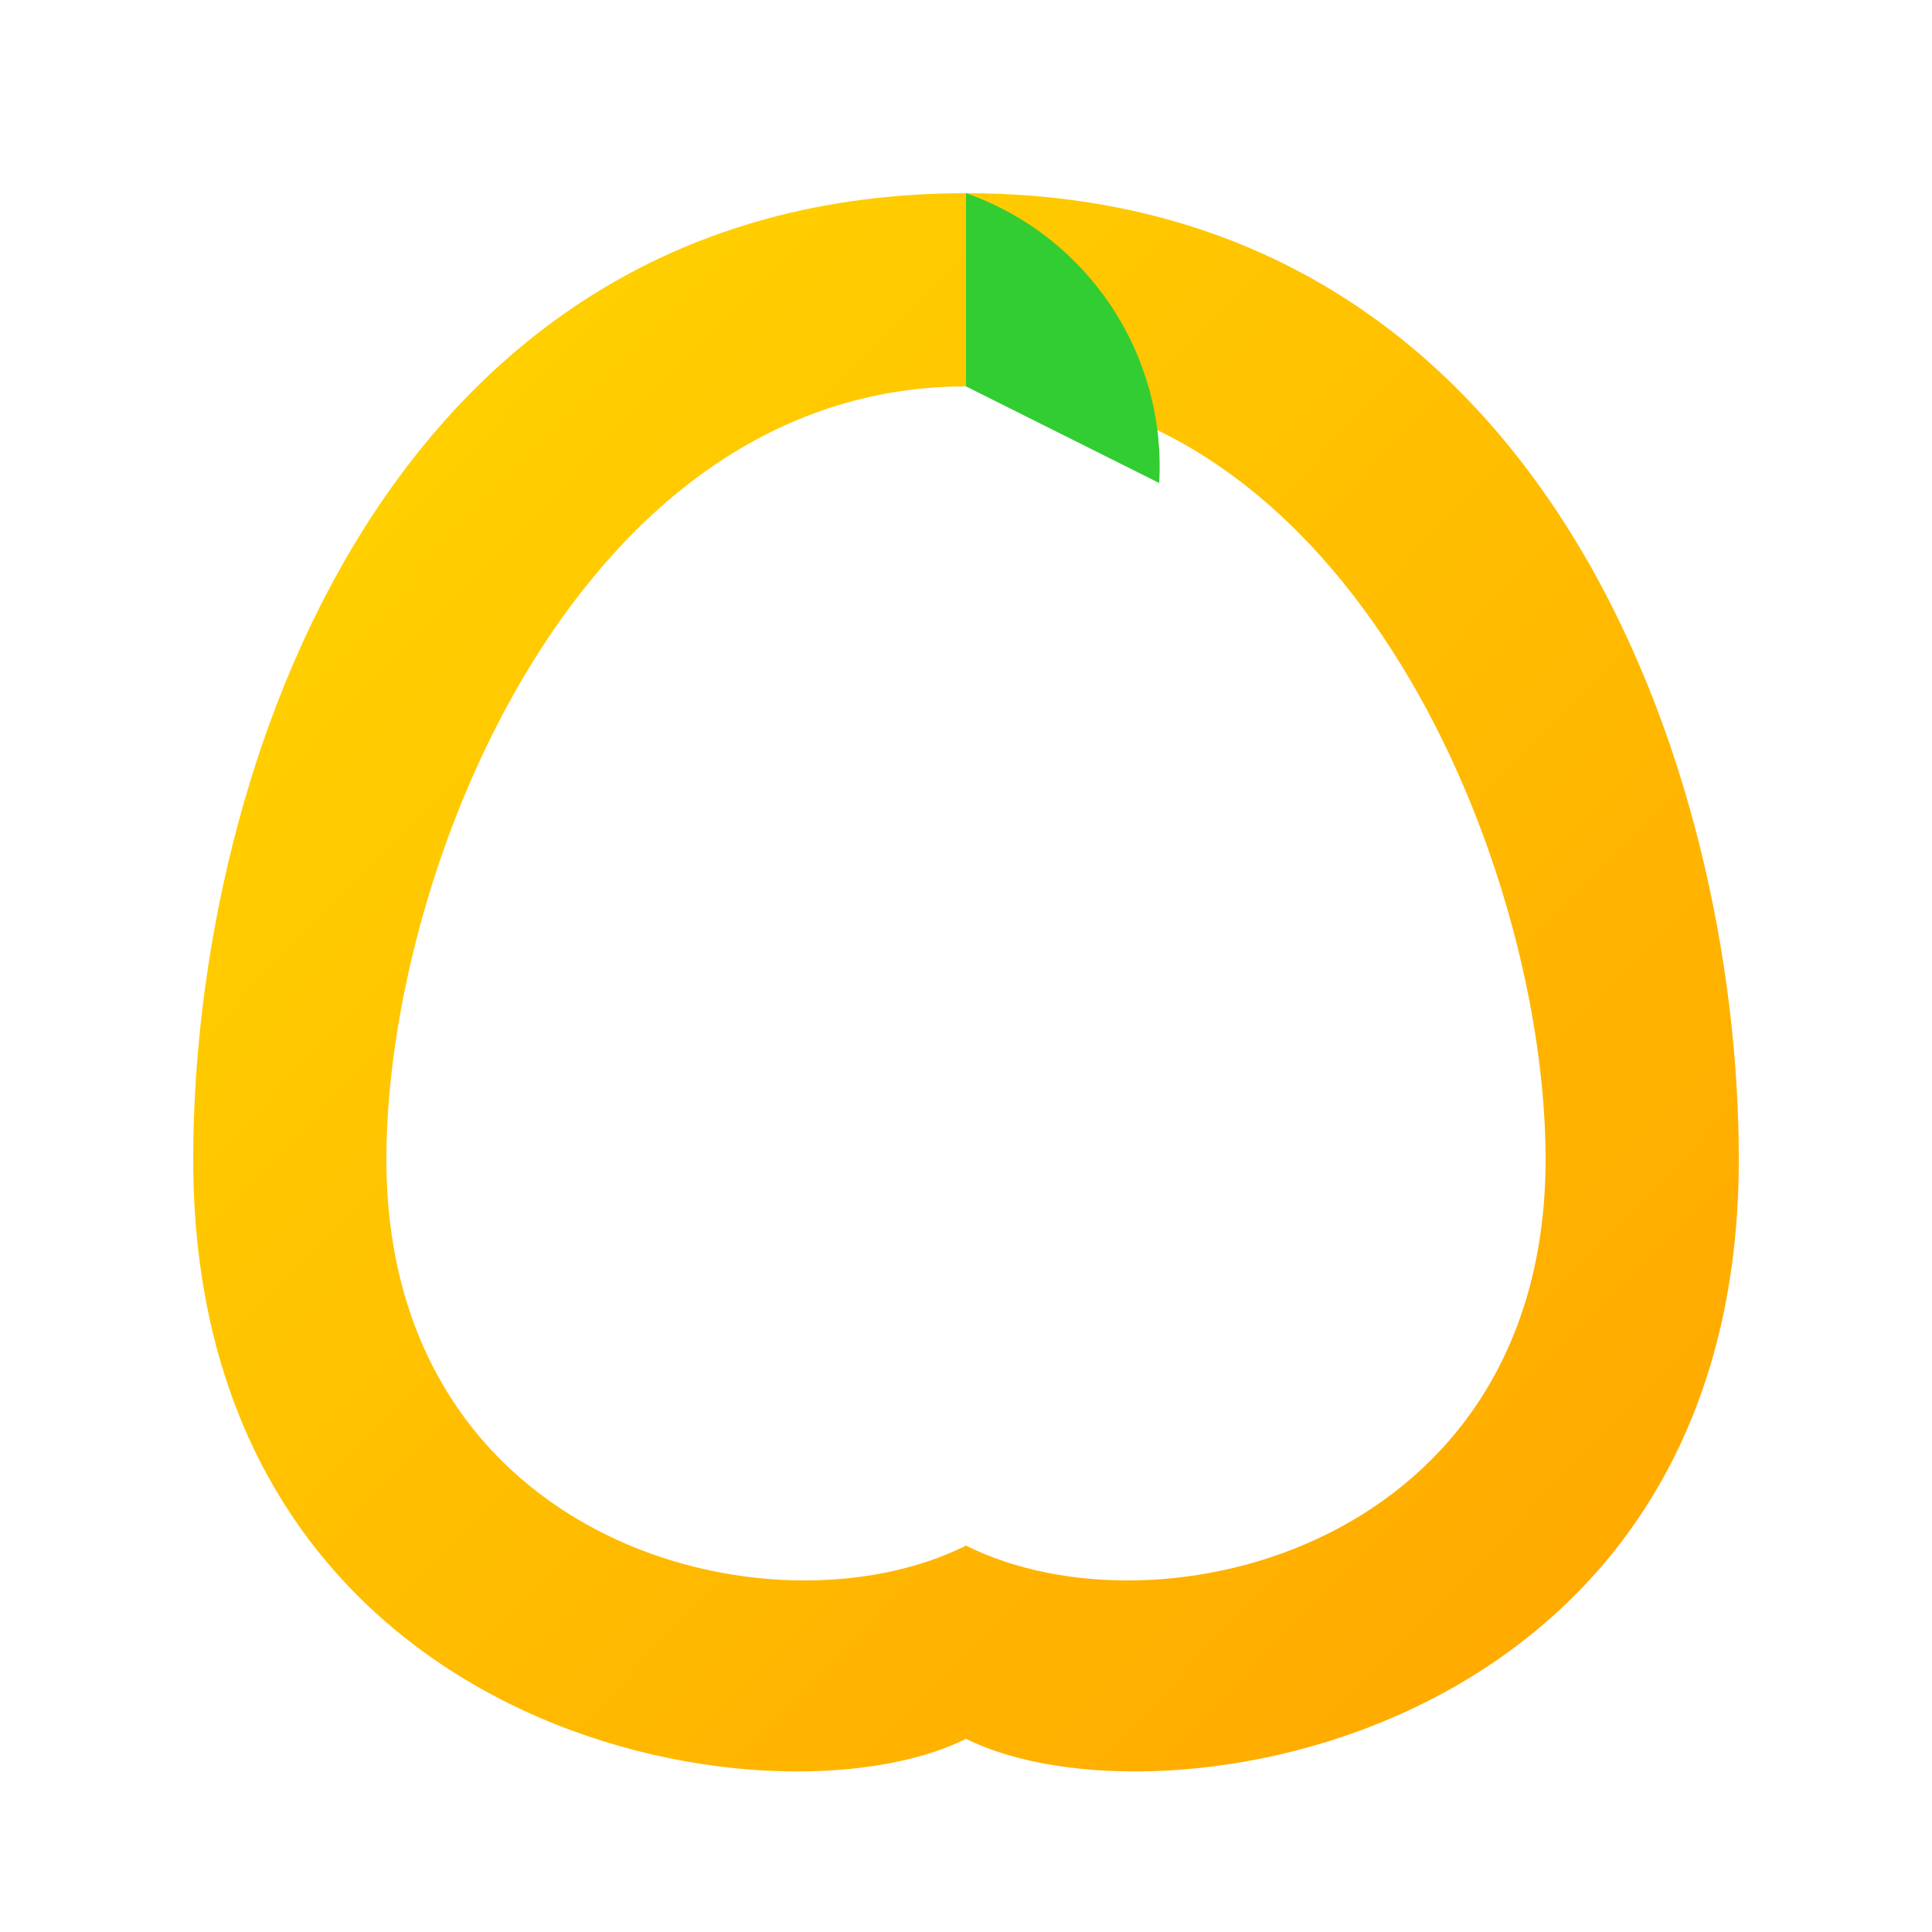
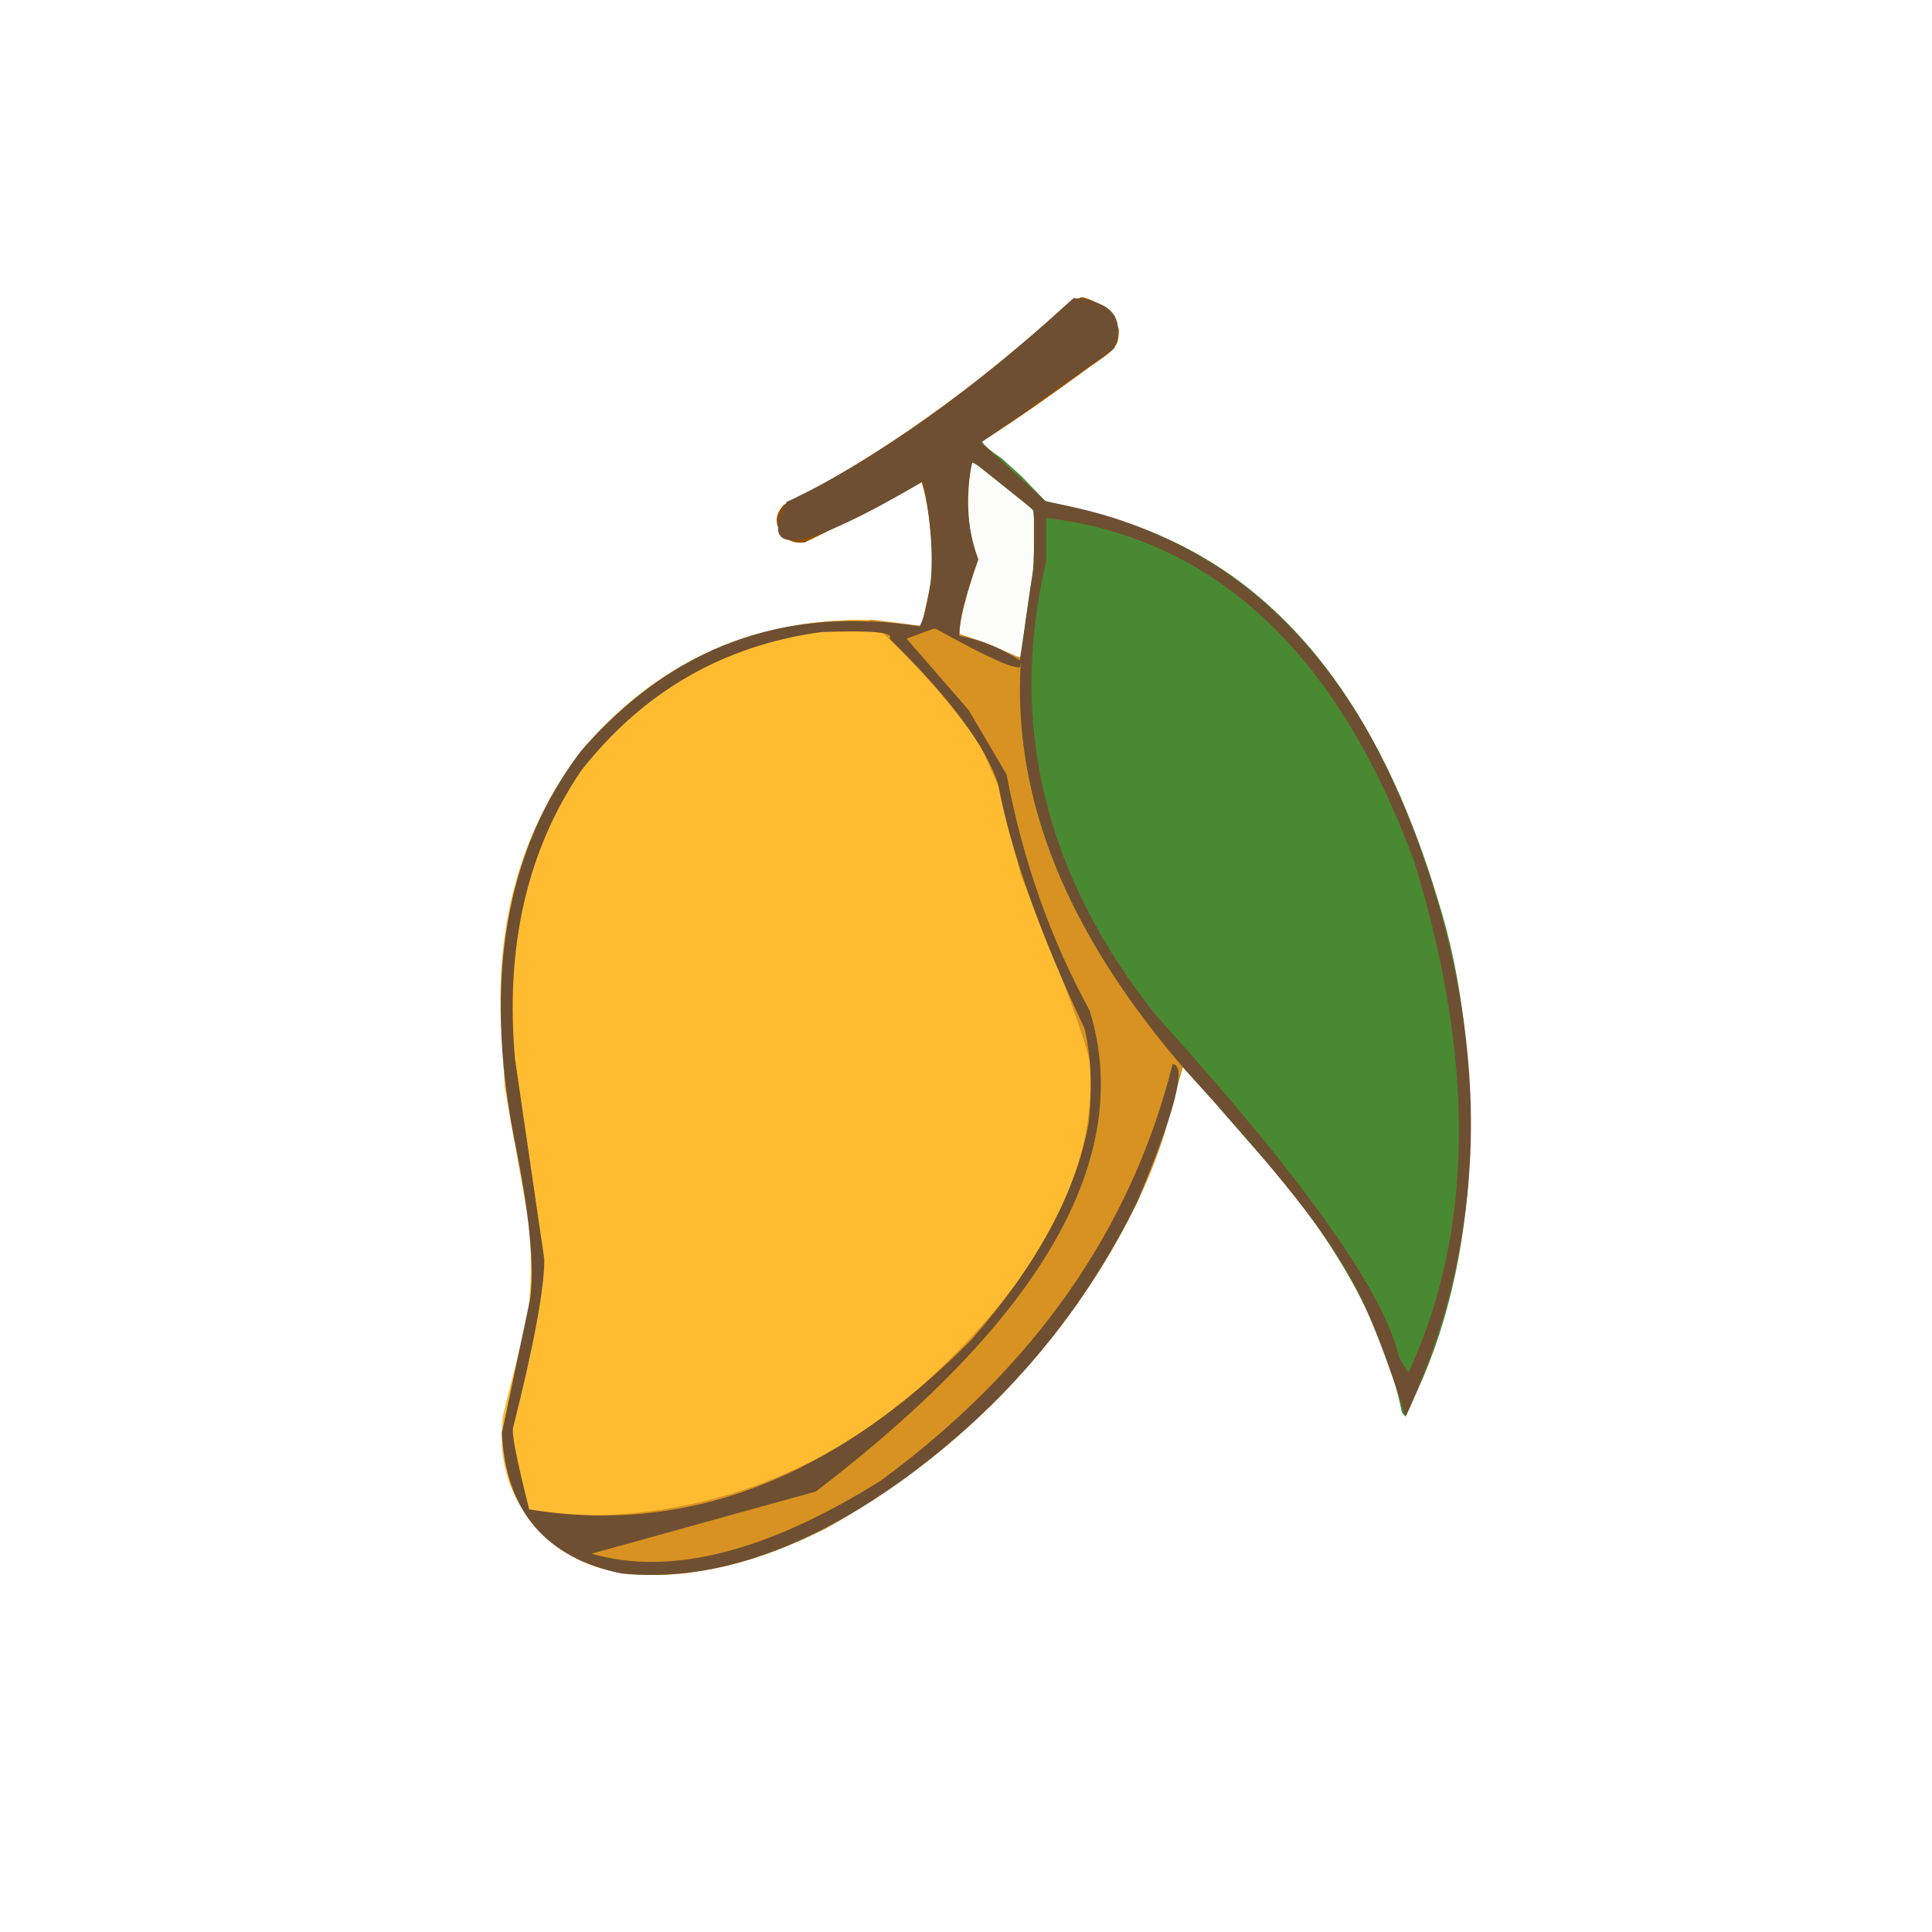
- <svg xmlns="http://www.w3.org/2000/svg" viewBox="0 0 100 100">
-   <defs>
-     <linearGradient id="mangoGradient" x1="0%" y1="0%" x2="100%" y2="100%">
-       <stop offset="0%" style="stop-color:#FFD700;stop-opacity:1" />
-       <stop offset="100%" style="stop-color:#FFA500;stop-opacity:1" />
-     </linearGradient>
-   </defs>
-   <path fill="url(#mangoGradient)" d="M50 10 C 20 10, 10 40, 10 60 C 10 90, 40 95, 50 90 C 60 95, 90 90, 90 60 C 90 40, 80 10, 50 10 z M 50 20 C 70 20, 80 45, 80 60 C 80 80, 60 85, 50 80 C 40 85, 20 80, 20 60 C 20 45, 30 20, 50 20 z" />
-   <path fill="#32CD32" d="M50 10 A 15 15 0 0 1 60 25 L 50 20 Z" />
+ <svg xmlns="http://www.w3.org/2000/svg" viewBox="0 0 1024 1024" width="1024" height="1024" style="margin:auto">
+   <g fill-rule="evenodd">
+     <g transform="scale(.5)">
+       <path fill="#D89221" d="m765 687q73-31 160-30l48 6 72-1h211v463l-11 36q-18 86-76 180-109 176-293 279-109 55-203 49-74-6-115-63v-205l6-38v-474z" />
+       <path fill="#ffbc31" d="m535 1153-4-72q-7-164 85-285 119-141 305-139 76 70 119 135l19 43 23 92q86 211 74 216 2 170-195 340-175 142-404 121-31-43-24-103l26-104q8-62-1-116z" />
+       <path fill="#498932" d="m1031 646-1-178h11q3 6 21 18l21 19 25 26q70 16 110 32 214 84 306 390 40 126 33 292-10 148-68 256l-3-4q-25-124-135-256-101-113-160-192-121-173-108-350z" />
+       <path fill="#934d01" d="m927 539-74 36q-18 2-26-12-9-14 4-28 152-77 304-216l12-4q29 7 39 34 0 14-4 18 1 3-27 22-78 57-122 84l-1 20 8 8v171l-31-1-32-8q13-57 12-66-3-57-12-86z" />
+       <path fill="#fdfefb" d="m1041 680-24-8q0-21 20-79-17-43-7-103 29 14 65 51 3 14 0 64-9 57-12 90l-2 2z" />
+     </g>
+     <g transform="scale(.5)">
+       <path fill="#6F4F31" d="m1040 469 69 63q271 45 386 339 131 337-5 631-37-118-70-167-37-62-162-199-189-217-176-433 8 18-91-37l-30 11 66 76 40 68q26 137 88 250 72 233-290 510l-238 66q125 36 306-77 244-179 310-442 23 1-37 145-86 177-248 295-158 114-299 100-121-25-127-149l30-142q7-54-17-170-49-254 71-411 144-166 359-132 23-50 4-154-192 113-145 22 141-66 304-216 61 5 43 53zm-463 866q0 47-33 178-3 8 17 87 250 41 468-179 104-118 125-230 6-54-4-100-72-153-92-260-20-61-115-154 8-10-72-7-156 21-255 147-86 127-70 306zm519-736v-58l-65-52q-13 52 6 104-21 57-20 81 36 7 64 26zm13-4q-61 259 117 482 235 260 257 362l10 16q104-224 6-542-122-332-390-364z" />
+     </g>
+   </g>
</svg>
